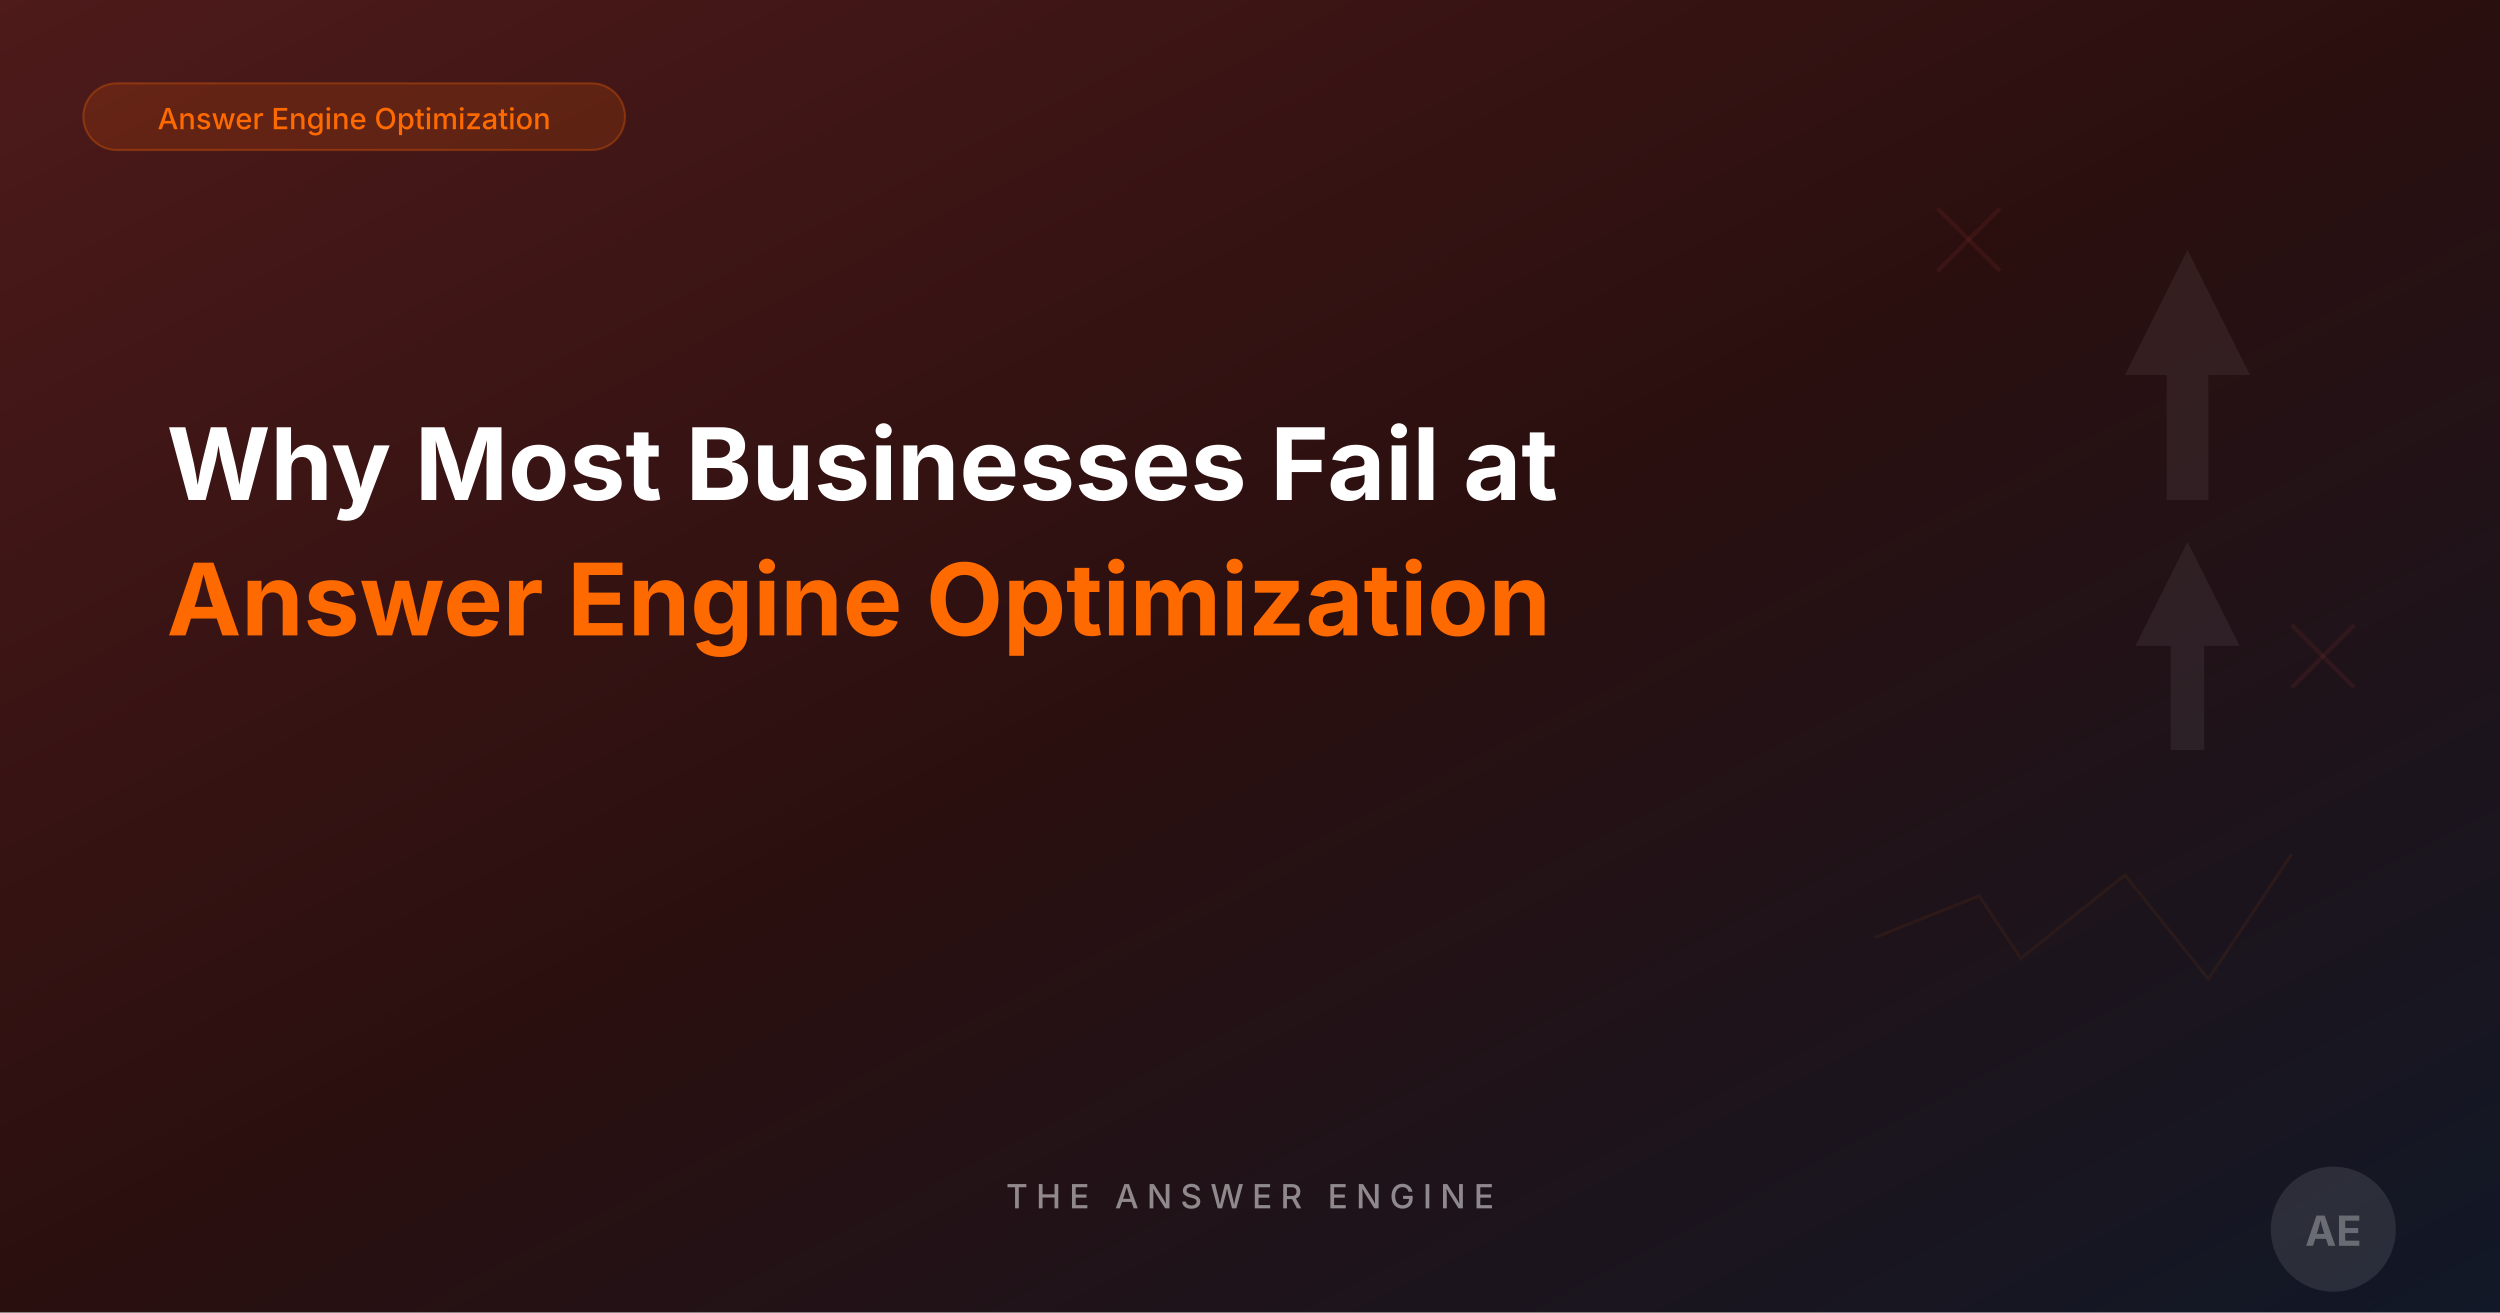
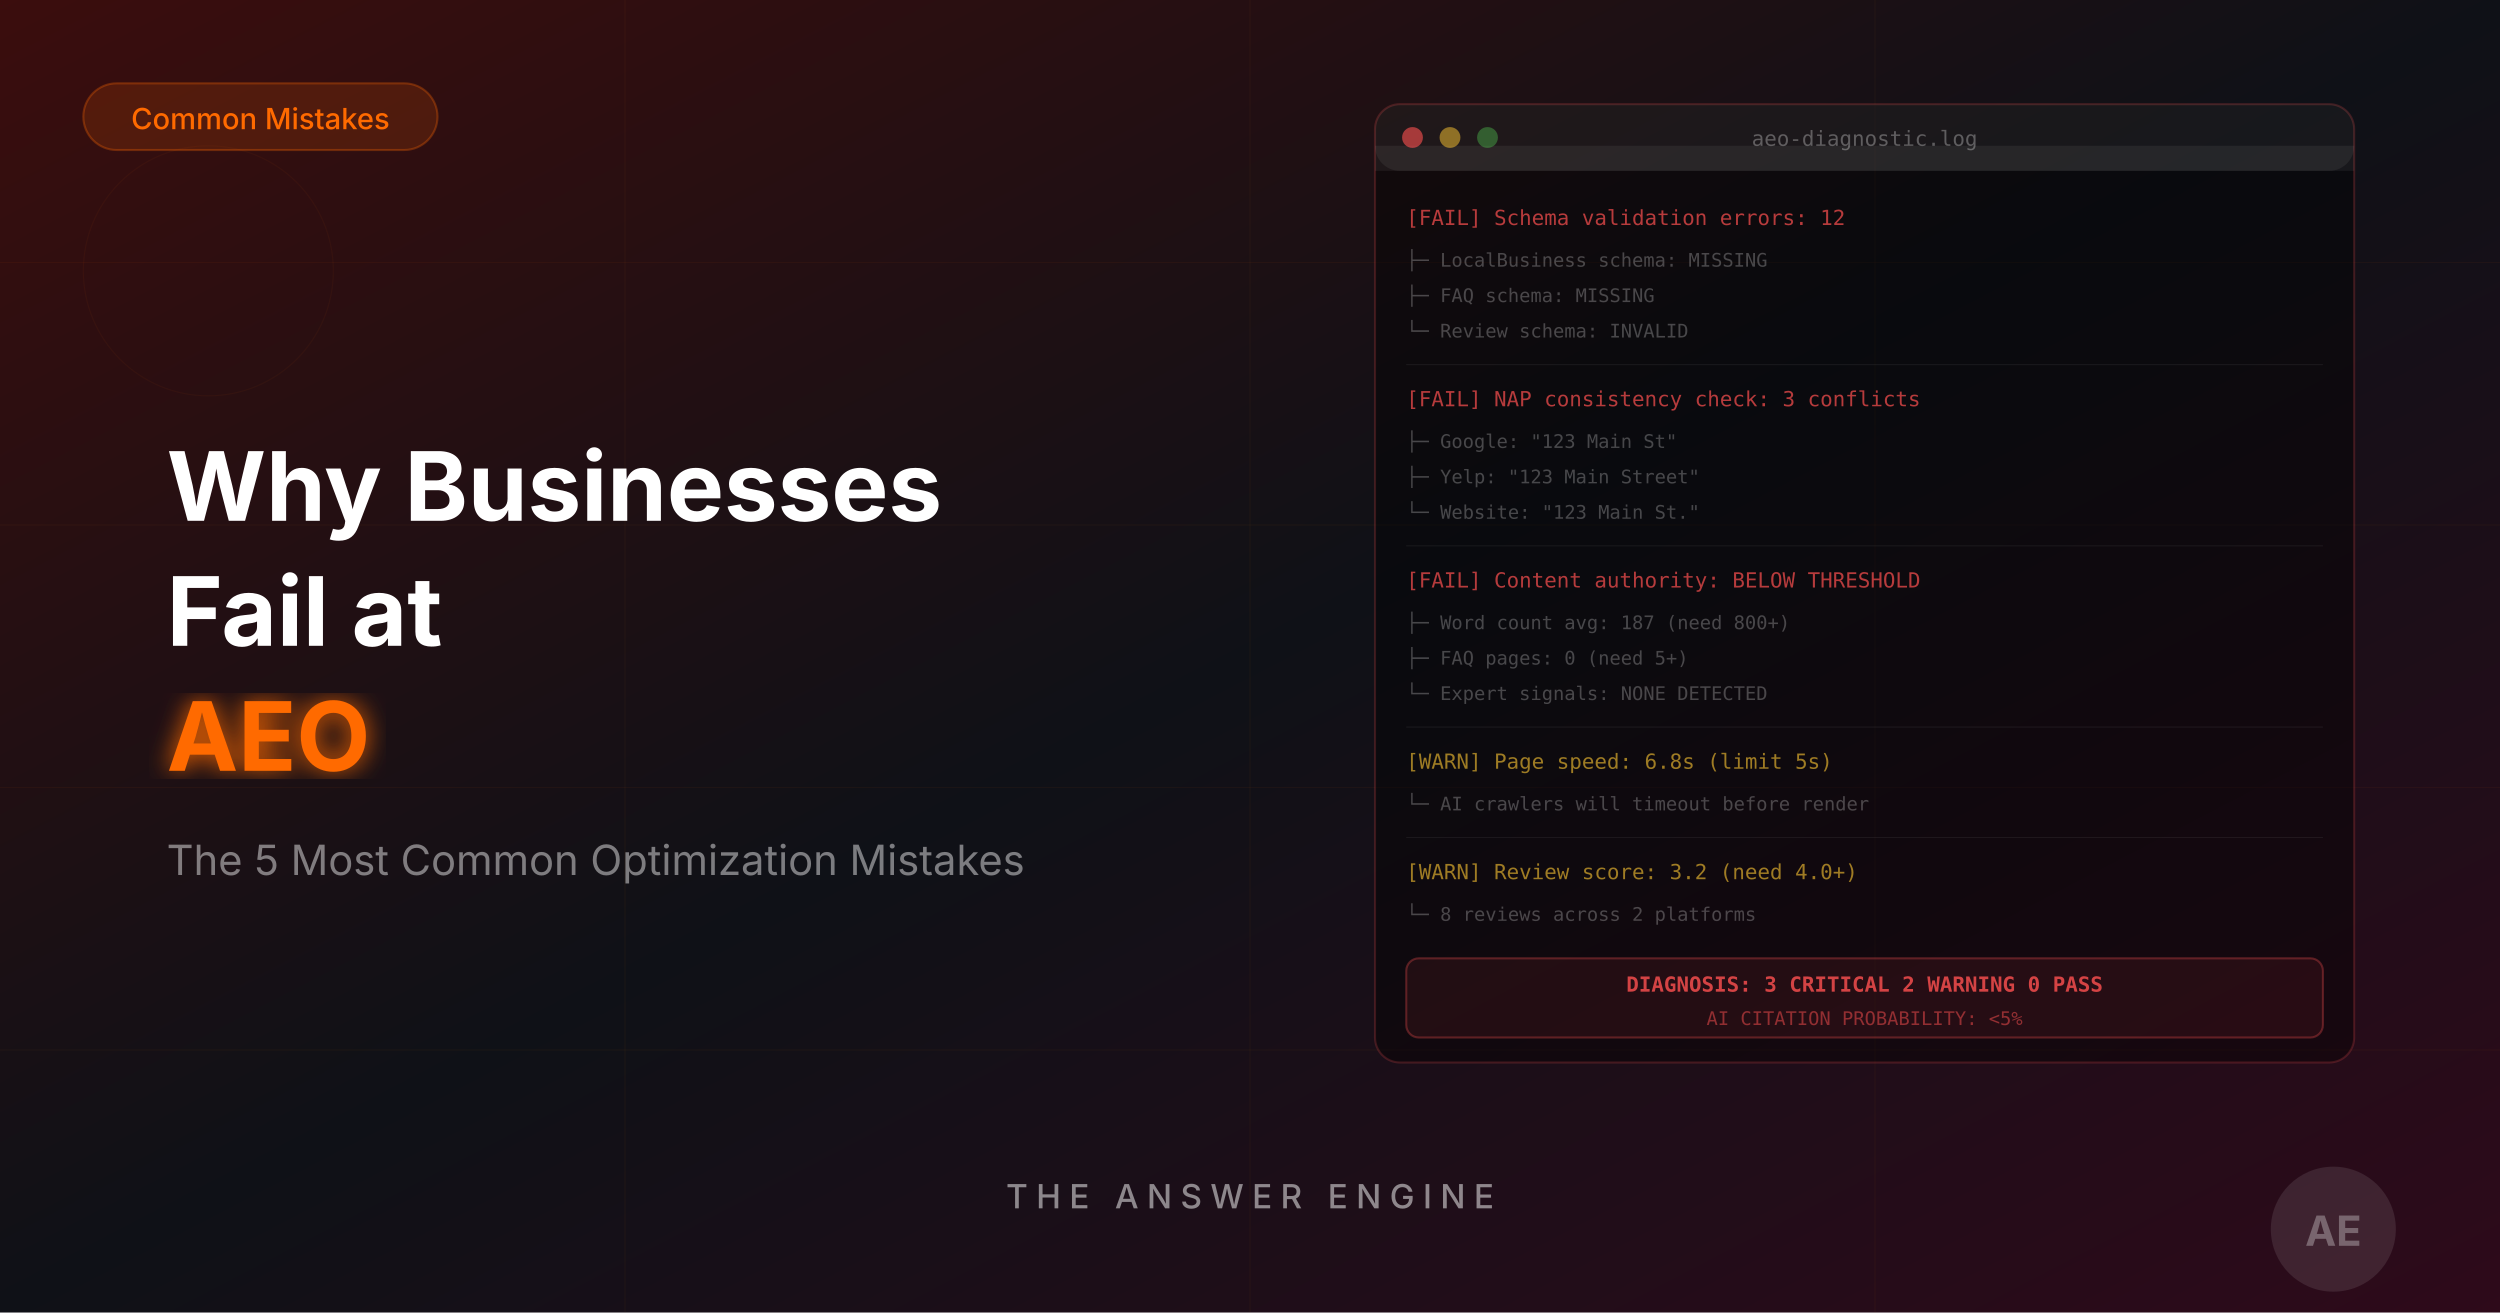
<svg xmlns="http://www.w3.org/2000/svg" width="1200" height="630" viewBox="0 0 1200 630">
  <defs>
-     <linearGradient id="bg" x1="0%" y1="0%" x2="100%" y2="100%">
-       <stop offset="0%" style="stop-color:#4e1a1a;stop-opacity:1" />
-       <stop offset="50%" style="stop-color:#2a0f0f;stop-opacity:1" />
-       <stop offset="100%" style="stop-color:#111827;stop-opacity:1" />
+     <linearGradient id="bg9" x1="0%" y1="0%" x2="100%" y2="100%">
+       <stop offset="0%" style="stop-color:#3b0d0d;stop-opacity:1" />
+       <stop offset="50%" style="stop-color:#0F1117;stop-opacity:1" />
+       <stop offset="100%" style="stop-color:#2e0a1a;stop-opacity:1" />
    </linearGradient>
+     <filter id="glow9">
+       <feGaussianBlur stdDeviation="6" result="blur9" />
+       <feMerge>
+         <feMergeNode in="blur9" />
+         <feMergeNode in="SourceGraphic" />
+       </feMerge>
+     </filter>
  </defs>
-   <rect width="1200" height="630" fill="url(#bg)" />
-   <g opacity="0.06">
-     <polygon points="1050,120 1080,180 1060,180 1060,240 1040,240 1040,180 1020,180" fill="white" />
-     <polygon points="1050,260 1075,310 1058,310 1058,360 1042,360 1042,310 1025,310" fill="white" />
+   <rect width="1200" height="630" fill="url(#bg9)" />
+   <line x1="0" y1="126" x2="1200" y2="126" stroke="rgba(255,106,0,0.05)" stroke-width="0.5" />
+   <line x1="0" y1="252" x2="1200" y2="252" stroke="rgba(255,106,0,0.05)" stroke-width="0.5" />
+   <line x1="0" y1="378" x2="1200" y2="378" stroke="rgba(255,106,0,0.05)" stroke-width="0.5" />
+   <line x1="0" y1="504" x2="1200" y2="504" stroke="rgba(255,106,0,0.05)" stroke-width="0.5" />
+   <line x1="300" y1="0" x2="300" y2="630" stroke="rgba(255,106,0,0.05)" stroke-width="0.5" />
+   <line x1="600" y1="0" x2="600" y2="630" stroke="rgba(255,106,0,0.05)" stroke-width="0.5" />
+   <line x1="900" y1="0" x2="900" y2="630" stroke="rgba(255,106,0,0.05)" stroke-width="0.5" />
+   <g transform="translate(660, 50)">
+     <rect x="0" y="0" width="470" height="460" rx="12" fill="rgba(0,0,0,0.4)" stroke="rgba(255,80,80,0.2)" stroke-width="1" />
+     <rect x="0" y="0" width="470" height="32" rx="12" fill="rgba(255,255,255,0.06)" />
+     <rect x="0" y="20" width="470" height="12" fill="rgba(255,255,255,0.06)" />
+     <circle cx="18" cy="16" r="5" fill="rgba(255,80,80,0.6)" />
+     <circle cx="36" cy="16" r="5" fill="rgba(255,200,50,0.5)" />
+     <circle cx="54" cy="16" r="5" fill="rgba(80,200,80,0.4)" />
+     <text x="235" y="20" font-family="monospace" font-size="10" fill="rgba(255,255,255,0.3)" text-anchor="middle">aeo-diagnostic.log</text>
+     <text x="15" y="58" font-family="monospace" font-size="10" fill="rgba(255,80,80,0.7)">[FAIL] Schema validation errors: 12</text>
+     <text x="15" y="78" font-family="monospace" font-size="9" fill="rgba(255,255,255,0.25)">  ├─ LocalBusiness schema: MISSING</text>
+     <text x="15" y="95" font-family="monospace" font-size="9" fill="rgba(255,255,255,0.25)">  ├─ FAQ schema: MISSING</text>
+     <text x="15" y="112" font-family="monospace" font-size="9" fill="rgba(255,255,255,0.25)">  └─ Review schema: INVALID</text>
+     <line x1="15" y1="125" x2="455" y2="125" stroke="rgba(255,255,255,0.06)" stroke-width="0.5" />
+     <text x="15" y="145" font-family="monospace" font-size="10" fill="rgba(255,80,80,0.7)">[FAIL] NAP consistency check: 3 conflicts</text>
+     <text x="15" y="165" font-family="monospace" font-size="9" fill="rgba(255,255,255,0.25)">  ├─ Google: "123 Main St"</text>
+     <text x="15" y="182" font-family="monospace" font-size="9" fill="rgba(255,255,255,0.25)">  ├─ Yelp: "123 Main Street"</text>
+     <text x="15" y="199" font-family="monospace" font-size="9" fill="rgba(255,255,255,0.25)">  └─ Website: "123 Main St."</text>
+     <line x1="15" y1="212" x2="455" y2="212" stroke="rgba(255,255,255,0.06)" stroke-width="0.5" />
+     <text x="15" y="232" font-family="monospace" font-size="10" fill="rgba(255,80,80,0.7)">[FAIL] Content authority: BELOW THRESHOLD</text>
+     <text x="15" y="252" font-family="monospace" font-size="9" fill="rgba(255,255,255,0.25)">  ├─ Word count avg: 187 (need 800+)</text>
+     <text x="15" y="269" font-family="monospace" font-size="9" fill="rgba(255,255,255,0.25)">  ├─ FAQ pages: 0 (need 5+)</text>
+     <text x="15" y="286" font-family="monospace" font-size="9" fill="rgba(255,255,255,0.25)">  └─ Expert signals: NONE DETECTED</text>
+     <line x1="15" y1="299" x2="455" y2="299" stroke="rgba(255,255,255,0.06)" stroke-width="0.5" />
+     <text x="15" y="319" font-family="monospace" font-size="10" fill="rgba(255,200,50,0.6)">[WARN] Page speed: 6.8s (limit 5s)</text>
+     <text x="15" y="339" font-family="monospace" font-size="9" fill="rgba(255,255,255,0.25)">  └─ AI crawlers will timeout before render</text>
+     <line x1="15" y1="352" x2="455" y2="352" stroke="rgba(255,255,255,0.06)" stroke-width="0.5" />
+     <text x="15" y="372" font-family="monospace" font-size="10" fill="rgba(255,200,50,0.6)">[WARN] Review score: 3.2 (need 4.0+)</text>
+     <text x="15" y="392" font-family="monospace" font-size="9" fill="rgba(255,255,255,0.25)">  └─ 8 reviews across 2 platforms</text>
+     <rect x="15" y="410" width="440" height="38" rx="6" fill="rgba(255,80,80,0.08)" stroke="rgba(255,80,80,0.3)" stroke-width="1" />
+     <text x="235" y="426" font-family="monospace" font-size="10" fill="rgba(255,80,80,0.8)" text-anchor="middle" font-weight="700">DIAGNOSIS: 3 CRITICAL  2 WARNING  0 PASS</text>
+     <text x="235" y="442" font-family="monospace" font-size="9" fill="rgba(255,80,80,0.5)" text-anchor="middle">AI CITATION PROBABILITY: &lt;5%</text>
  </g>
-   <g stroke="rgba(255,80,80,0.08)" stroke-width="2">
-     <line x1="930" y1="100" x2="960" y2="130" />
-     <line x1="960" y1="100" x2="930" y2="130" />
-     <line x1="1100" y1="300" x2="1130" y2="330" />
-     <line x1="1130" y1="300" x2="1100" y2="330" />
-   </g>
-   <path d="M 900 450 L 950 430 L 970 460 L 1020 420 L 1060 470 L 1100 410" stroke="rgba(255,106,0,0.07)" stroke-width="1.5" fill="none" />
-   <rect x="40" y="40" width="260" height="32" rx="16" fill="rgba(255,106,0,0.15)" stroke="rgba(255,106,0,0.3)" stroke-width="1" />
-   <text x="170" y="62" font-family="system-ui, -apple-system, sans-serif" font-size="14" font-weight="500" fill="#FF6A00" text-anchor="middle">Answer Engine Optimization</text>
-   <text x="80" y="240" font-family="system-ui, -apple-system, sans-serif" font-size="48" font-weight="700" fill="white">Why Most Businesses Fail at</text>
-   <text x="80" y="305" font-family="system-ui, -apple-system, sans-serif" font-size="48" font-weight="700" fill="#FF6A00">Answer Engine Optimization</text>
+   <circle cx="100" cy="130" r="60" stroke="rgba(255,106,0,0.05)" stroke-width="0.5" fill="none" />
+   <rect x="40" y="40" width="170" height="32" rx="16" fill="rgba(255,106,0,0.15)" stroke="rgba(255,106,0,0.3)" stroke-width="1" />
+   <text x="125" y="62" font-family="system-ui, -apple-system, sans-serif" font-size="14" font-weight="500" fill="#FF6A00" text-anchor="middle">Common Mistakes</text>
+   <text x="80" y="250" font-family="system-ui, -apple-system, sans-serif" font-size="46" font-weight="700" fill="white">Why Businesses</text>
+   <text x="80" y="310" font-family="system-ui, -apple-system, sans-serif" font-size="46" font-weight="700" fill="white">Fail at</text>
+   <text x="80" y="370" font-family="system-ui, -apple-system, sans-serif" font-size="46" font-weight="700" fill="#FF6A00" filter="url(#glow9)">AEO</text>
+   <text x="80" y="420" font-family="system-ui, -apple-system, sans-serif" font-size="20" font-weight="400" fill="rgba(255,255,255,0.45)">The 5 Most Common Optimization Mistakes</text>
  <text x="600" y="580" font-family="system-ui, -apple-system, sans-serif" font-size="16" font-weight="500" fill="rgba(255,255,255,0.5)" text-anchor="middle" letter-spacing="4">THE ANSWER ENGINE</text>
  <circle cx="1120" cy="590" r="30" fill="rgba(255,255,255,0.1)" />
  <text x="1120" y="598" font-family="system-ui, -apple-system, sans-serif" font-size="20" font-weight="700" fill="rgba(255,255,255,0.3)" text-anchor="middle">AE</text>
</svg>
